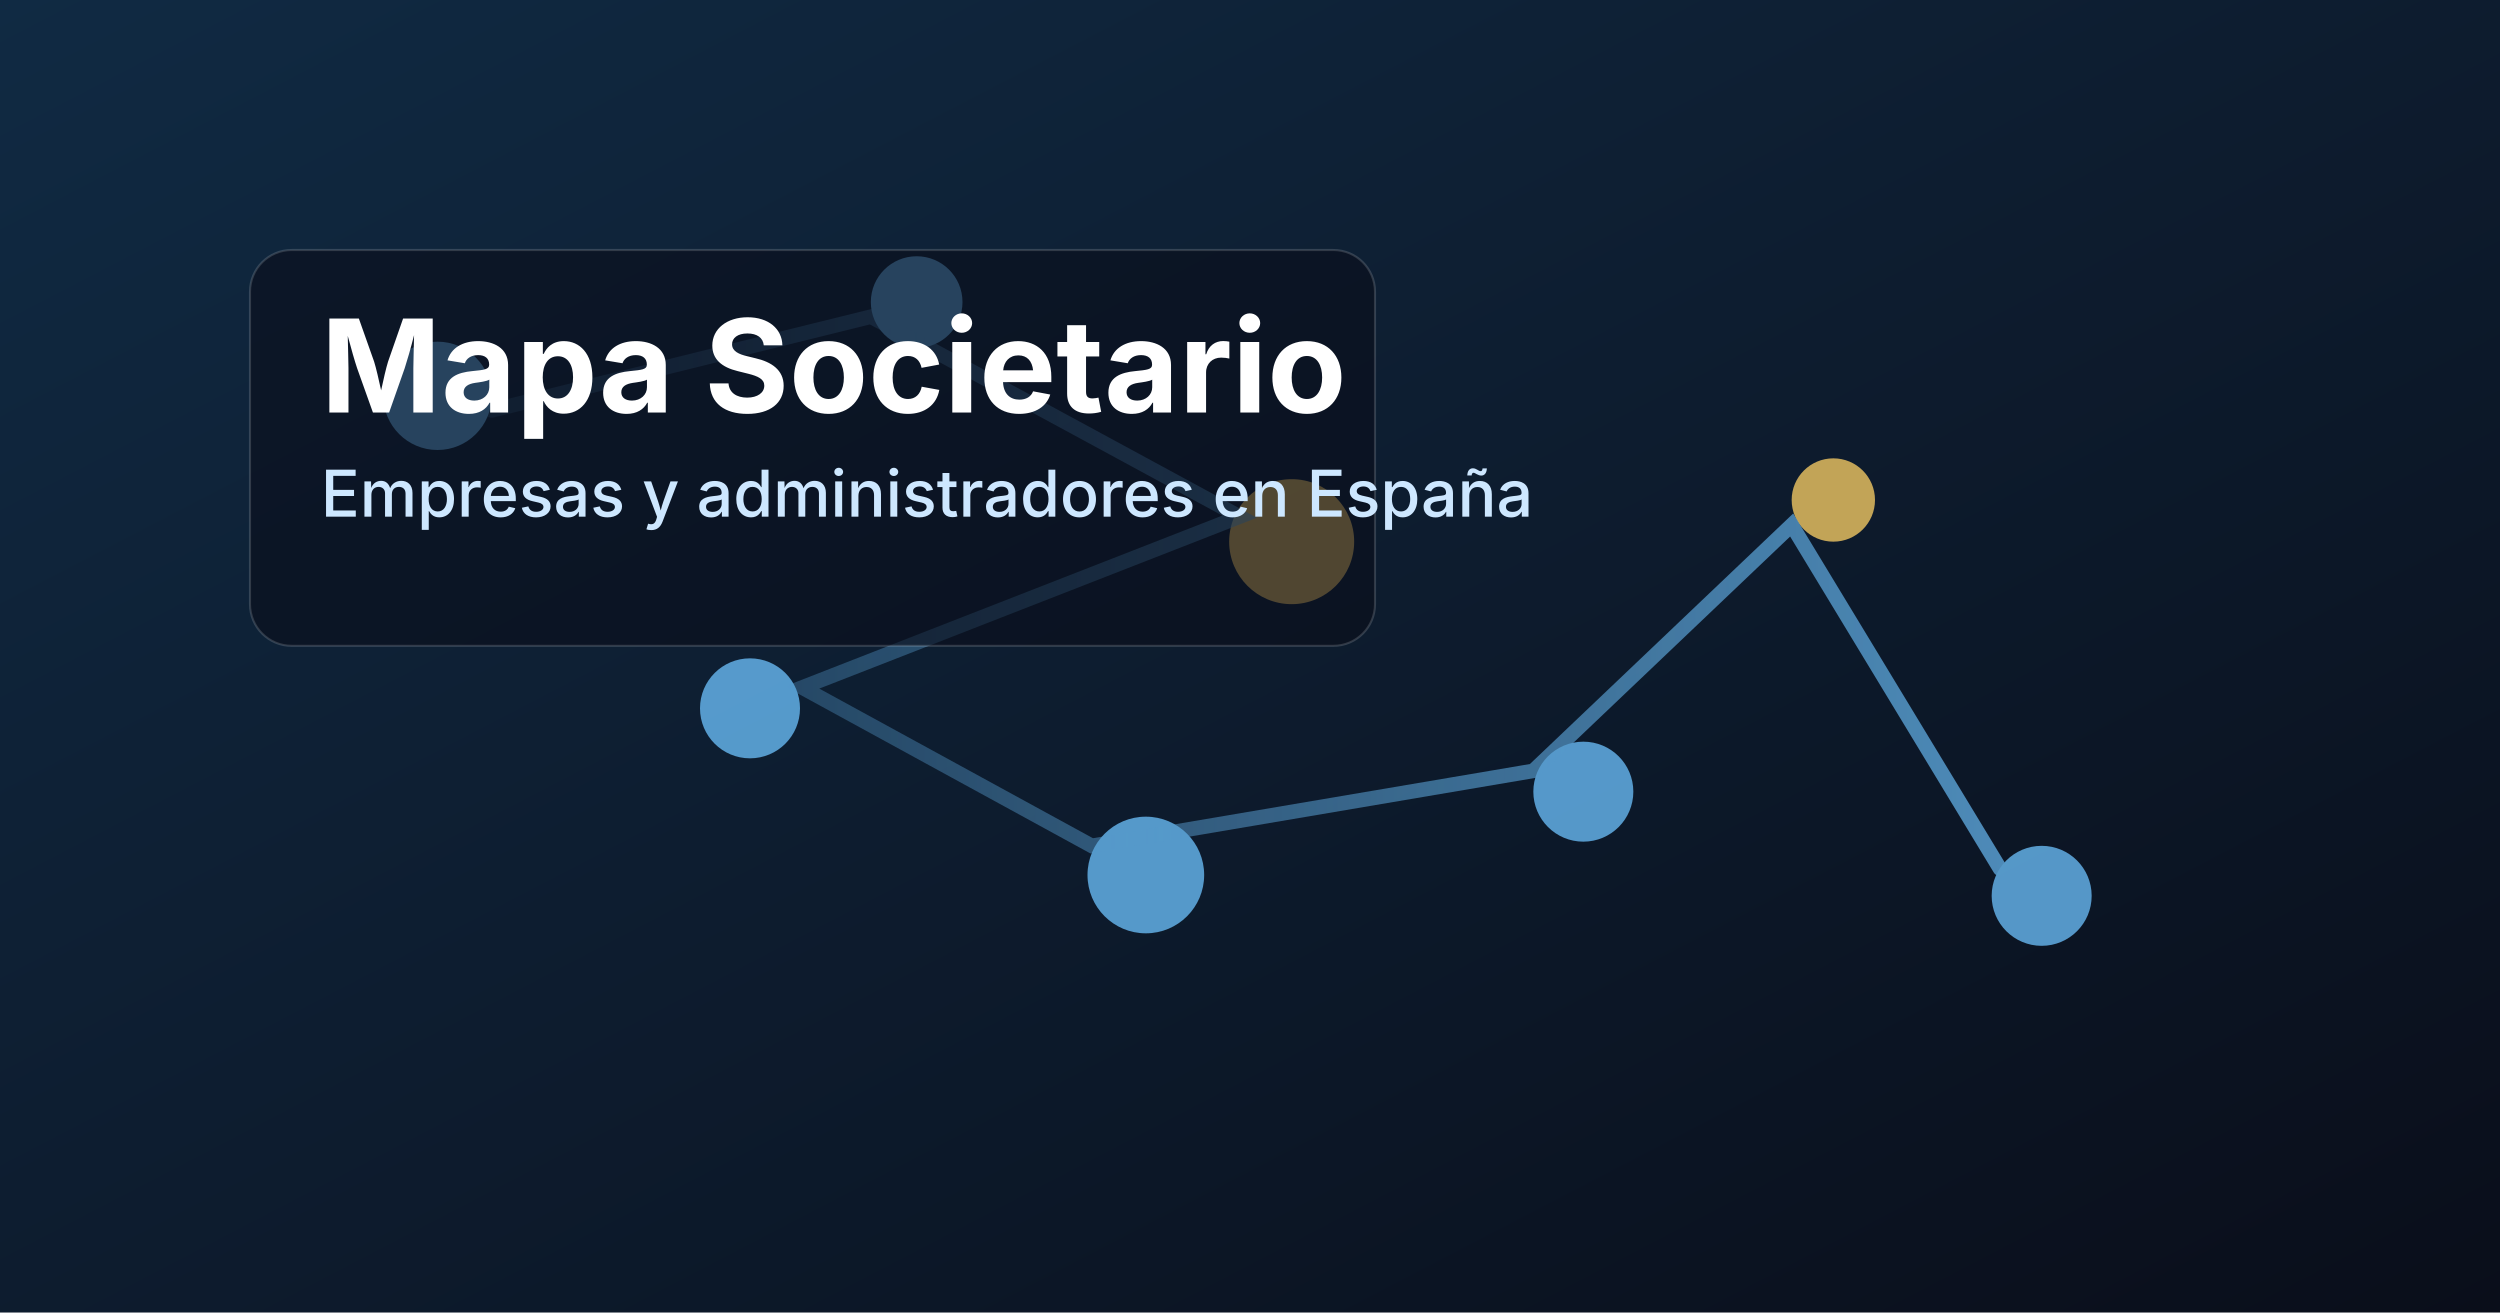
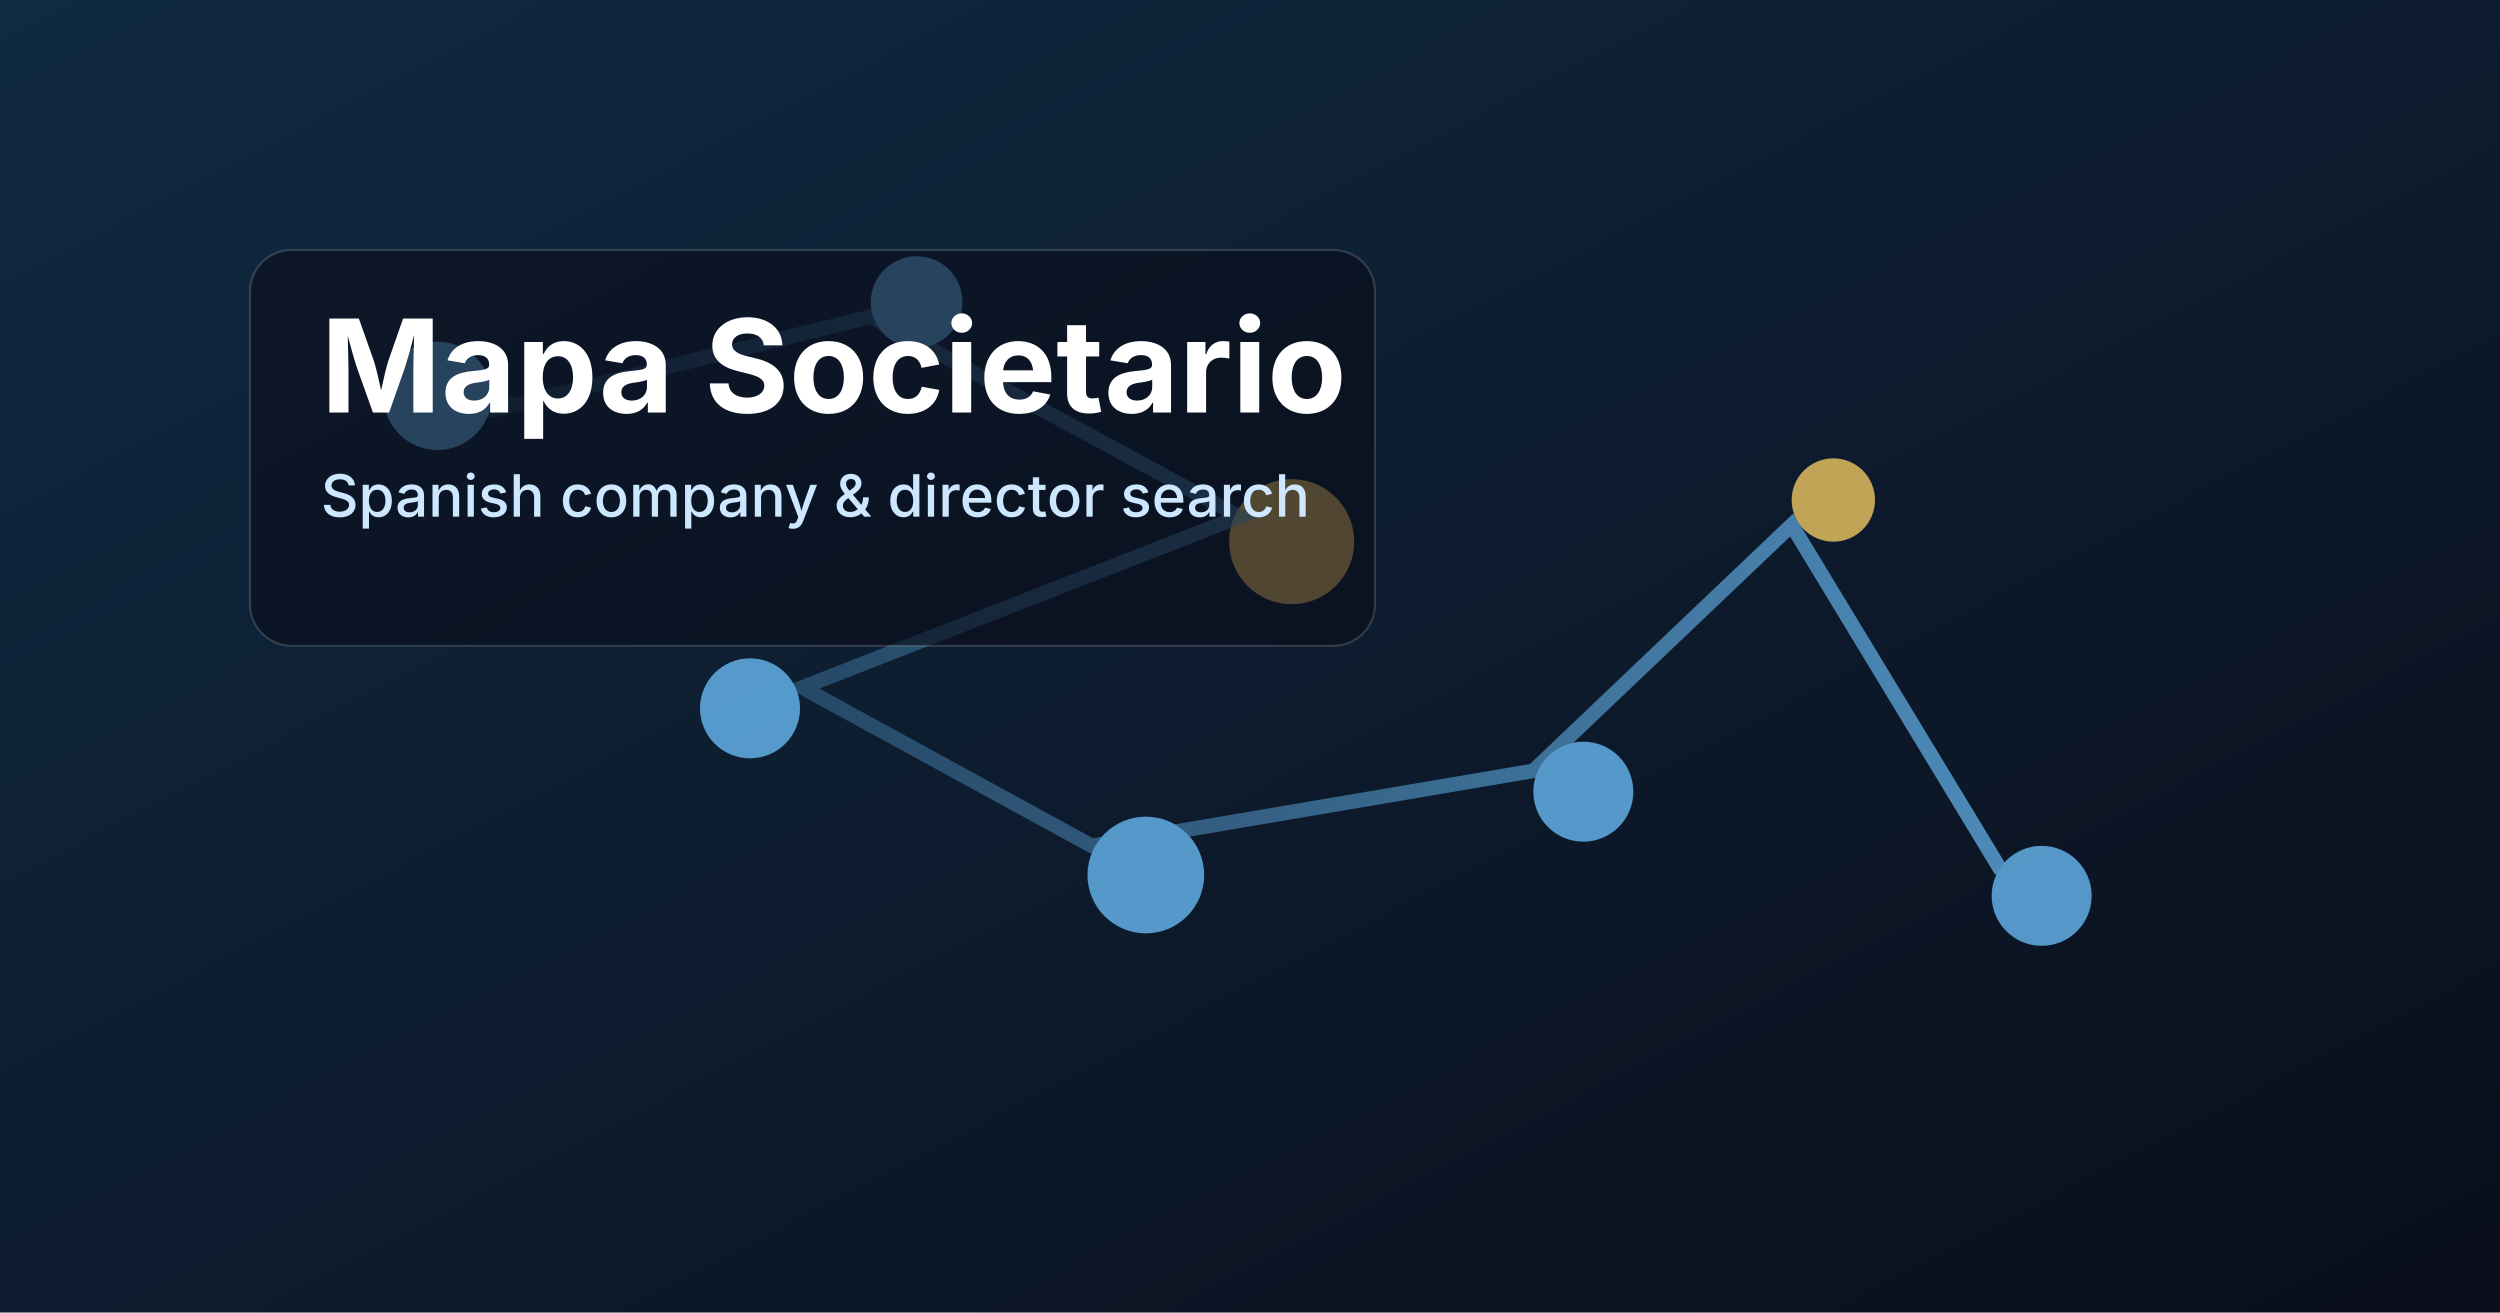
<svg xmlns="http://www.w3.org/2000/svg" width="1200" height="630" viewBox="0 0 1200 630">
  <defs>
    <linearGradient id="bg" x1="0" y1="0" x2="1" y2="1">
      <stop offset="0%" stop-color="#102a43" />
      <stop offset="100%" stop-color="#0a0e1a" />
    </linearGradient>
    <linearGradient id="line" x1="0" y1="0" x2="1" y2="0">
      <stop offset="0%" stop-color="#6dc3ff" stop-opacity="0.2" />
      <stop offset="100%" stop-color="#6dc3ff" stop-opacity="0.9" />
    </linearGradient>
  </defs>
  <rect width="1200" height="630" fill="url(#bg)" />
  <g opacity="0.75">
    <circle cx="210" cy="190" r="26" fill="#6dc3ff" />
    <circle cx="440" cy="145" r="22" fill="#6dc3ff" />
    <circle cx="620" cy="260" r="30" fill="#ffd166" />
    <circle cx="360" cy="340" r="24" fill="#6dc3ff" />
    <circle cx="550" cy="420" r="28" fill="#6dc3ff" />
    <circle cx="760" cy="380" r="24" fill="#6dc3ff" />
    <circle cx="880" cy="240" r="20" fill="#ffd166" />
    <circle cx="980" cy="430" r="24" fill="#6dc3ff" />
    <path d="M236 197 L418 152 L595 248 L385 330 L524 406 L736 370 L860 252 L960 417" stroke="url(#line)" stroke-width="7" fill="none" stroke-linecap="round" />
  </g>
  <g transform="translate(120,120)">
    <rect x="0" y="0" width="540" height="190" rx="20" fill="rgba(10,14,26,0.62)" stroke="rgba(255,255,255,0.16)" />
    <text x="34" y="78" fill="#ffffff" font-size="62" font-family="Inter, Arial, sans-serif" font-weight="700">Mapa Societario</text>
-     <text x="34" y="128" fill="#cde7ff" font-size="31" font-family="Inter, Arial, sans-serif" font-weight="500">Empresas y administradores en España</text>
+     <text x="34" y="128" fill="#cde7ff" font-size="28" font-family="Inter, Arial, sans-serif" font-weight="500">Spanish company &amp; director search</text>
  </g>
</svg>
